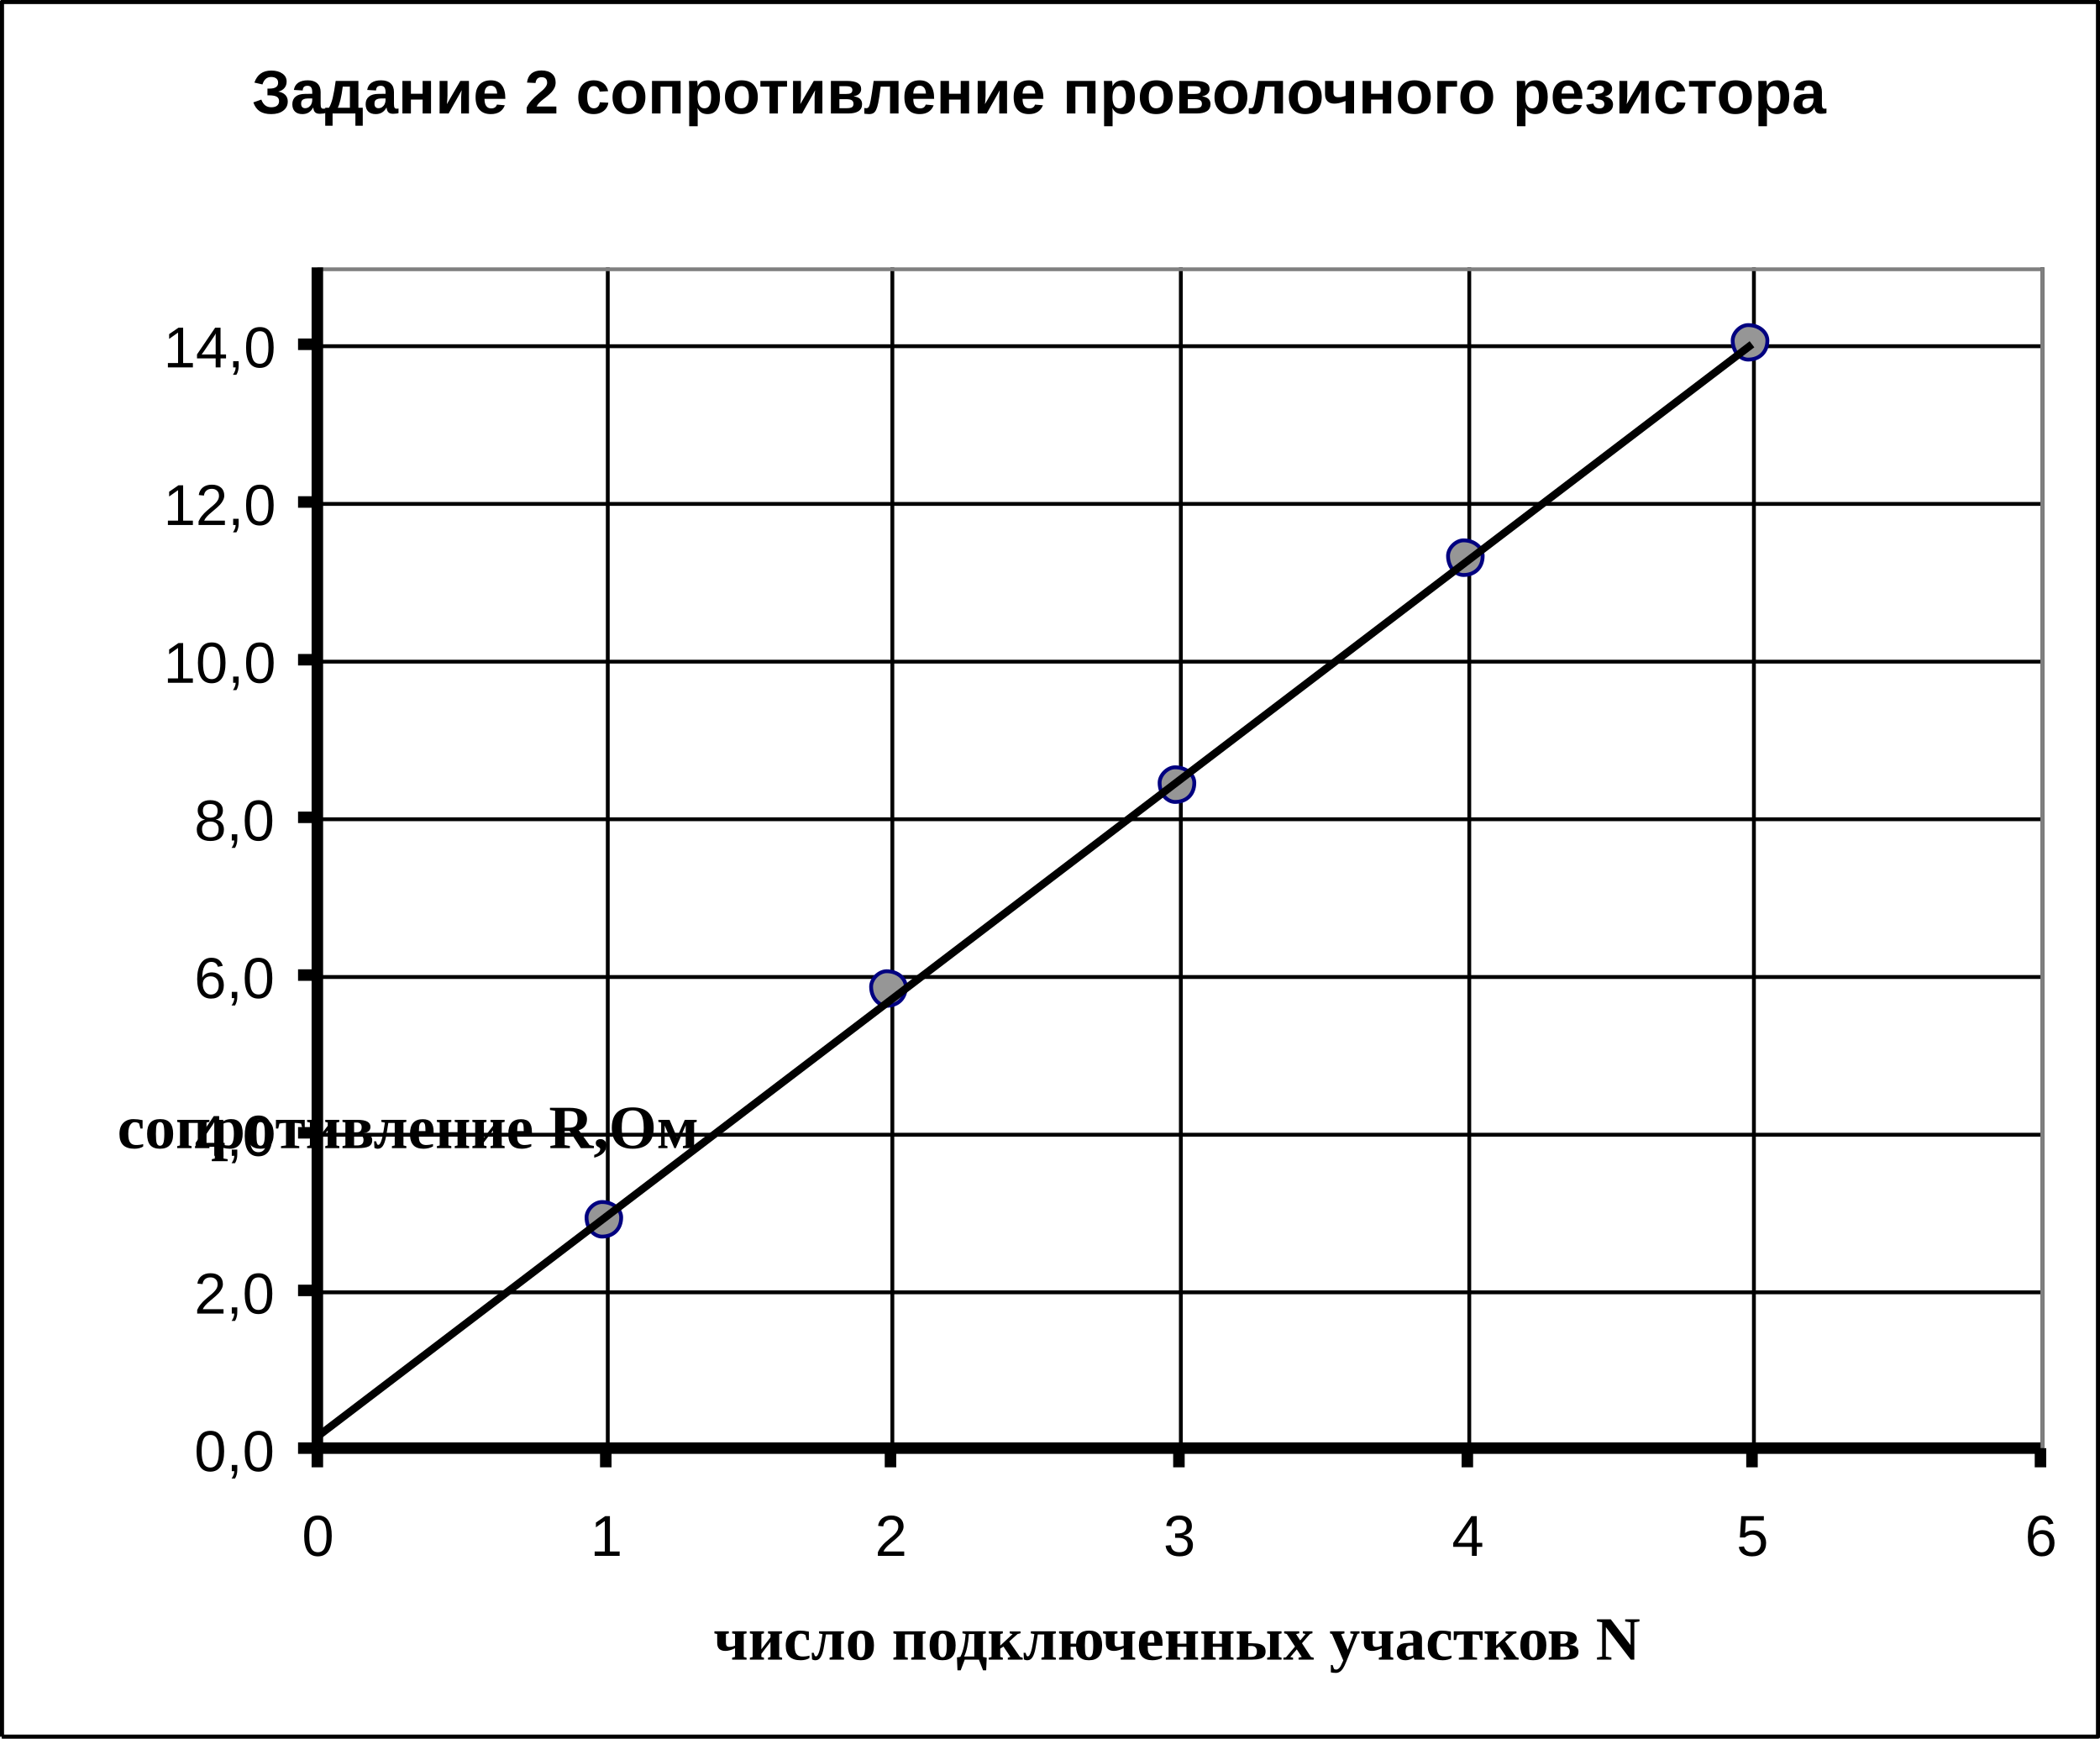
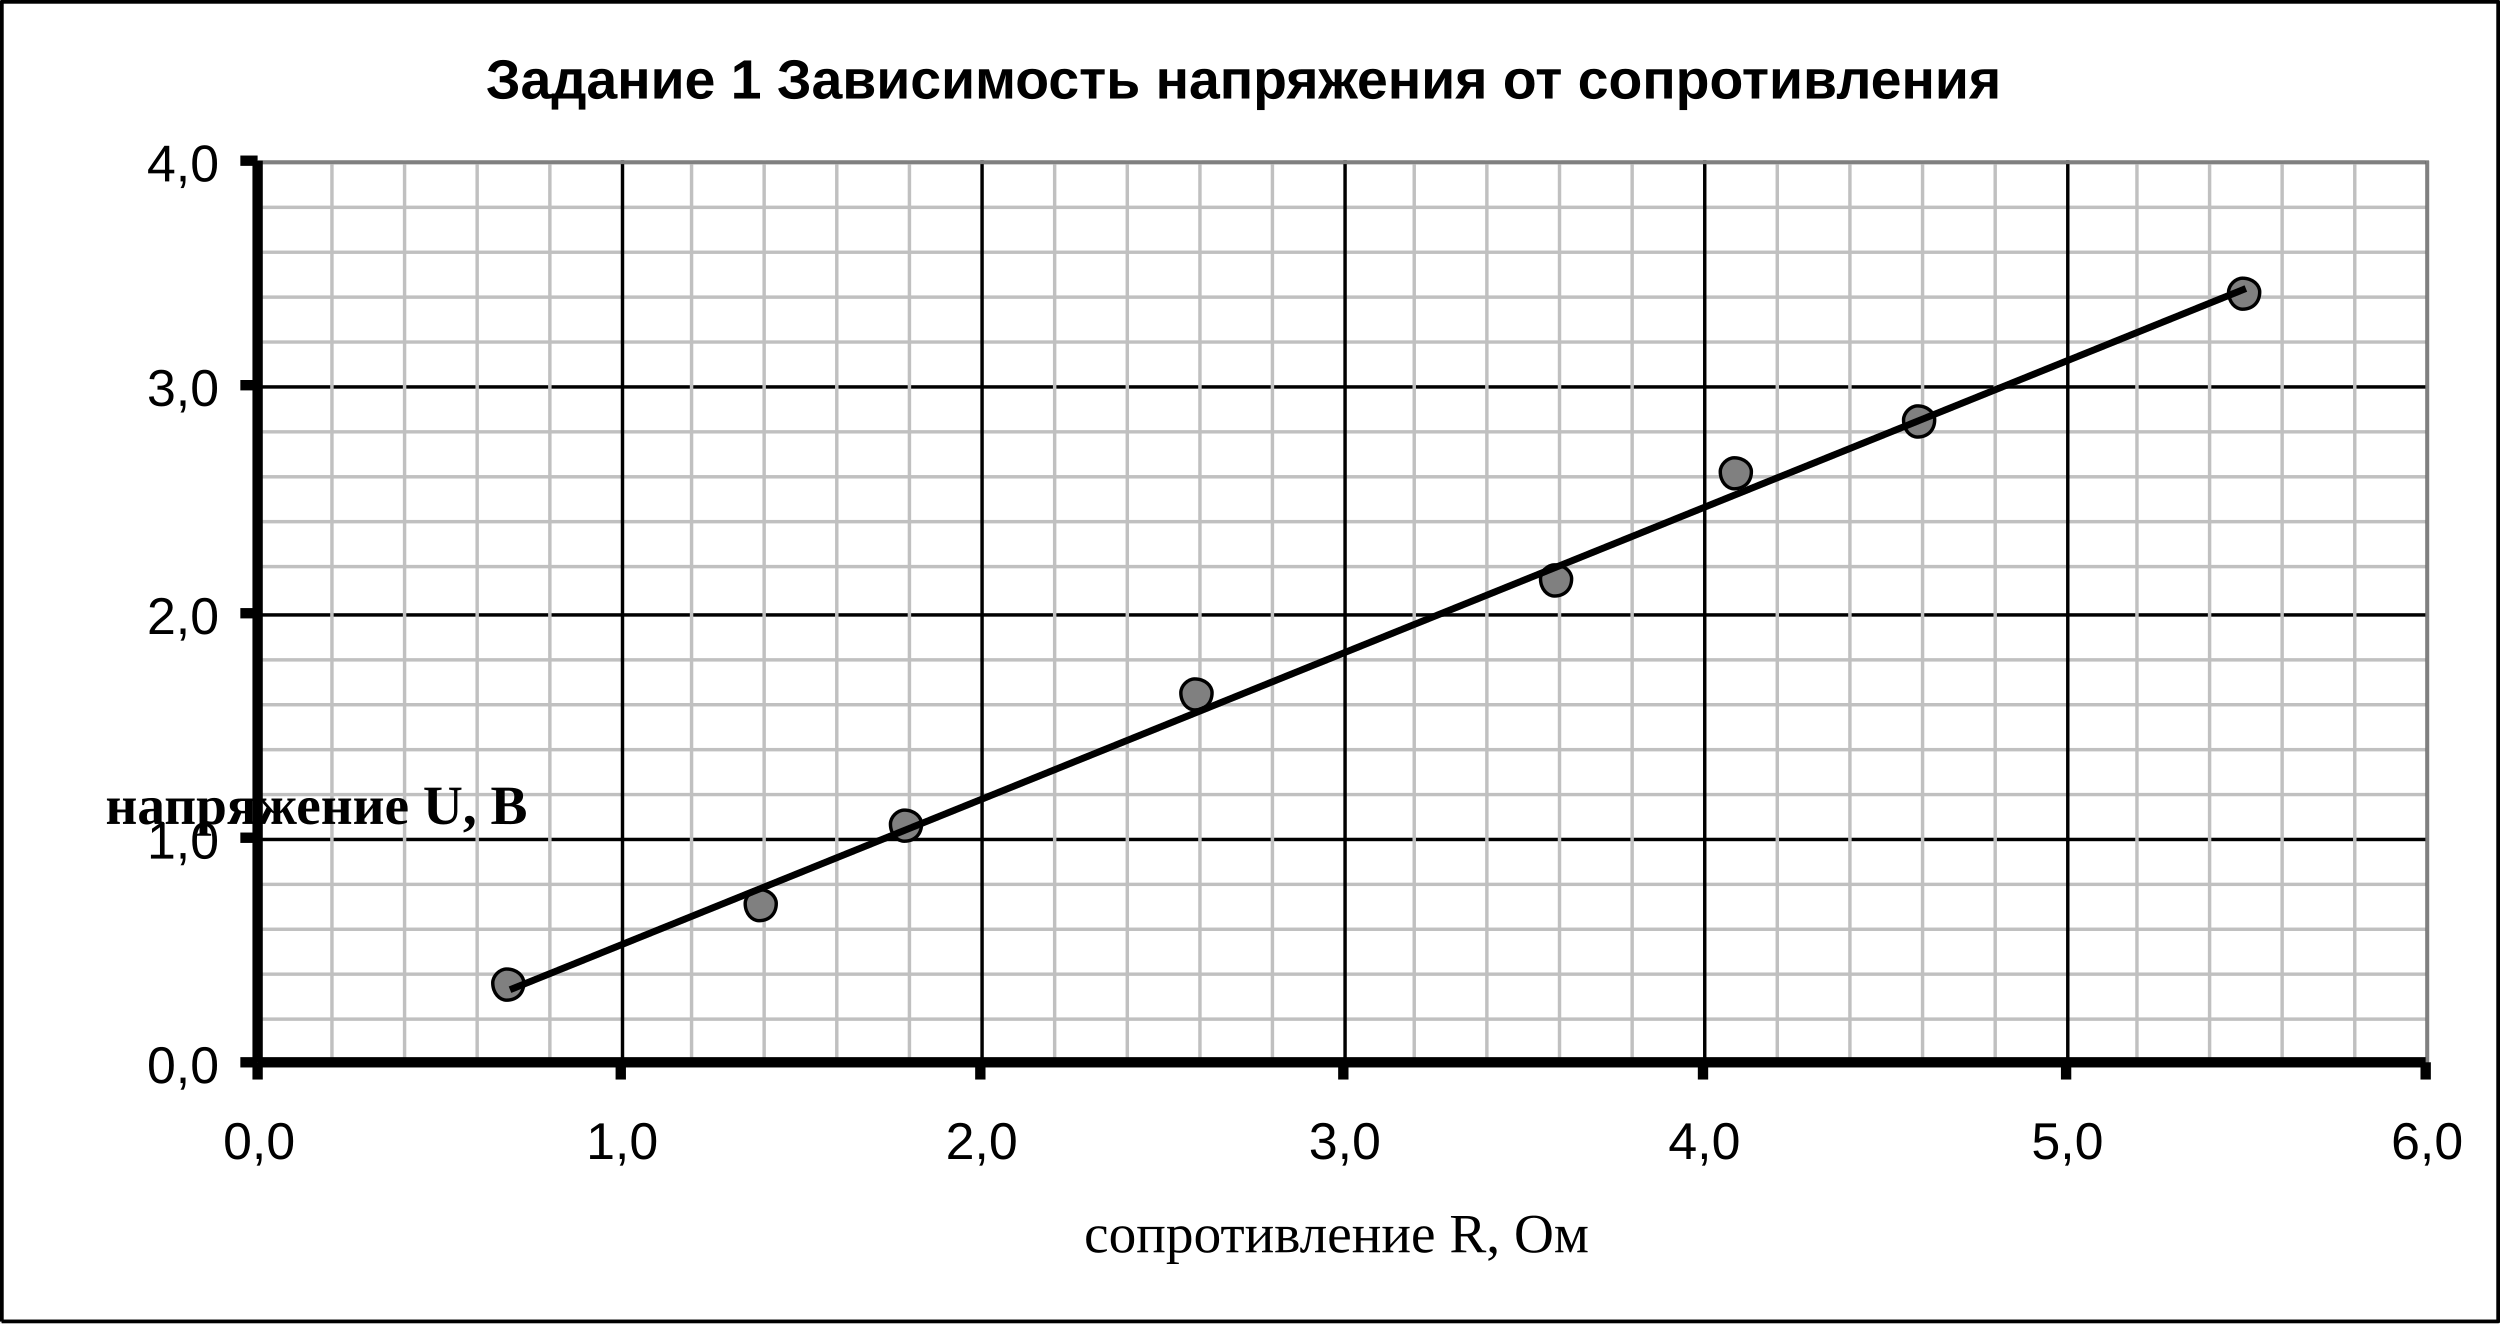
- <svg xmlns="http://www.w3.org/2000/svg" width="316.50pt" height="261.99pt" viewBox="0 0 316.50 261.99">
+ <svg xmlns="http://www.w3.org/2000/svg" width="474.94pt" height="251.36pt" viewBox="0 0 474.94 251.36">
  <defs>
    <clipPath id="figbox">
-       <rect x="0" y="0" width="316.50" height="261.99" />
+       <rect x="0" y="0" width="474.94" height="251.36" />
    </clipPath>
    <clipPath id="c0">
-       <rect x="47.83" y="37.98" width="259.69" height="182.56" />
+       <rect x="48.94" y="27.91" width="411.88" height="176.52" />
    </clipPath>
    <clipPath id="c1">
-       <rect x="47.83" y="37.98" width="259.69" height="182.56" />
+       <rect x="48.94" y="27.91" width="411.88" height="176.52" />
    </clipPath>
    <clipPath id="c2">
-       <rect x="47.83" y="37.98" width="259.69" height="182.56" />
+       <rect x="48.94" y="27.91" width="411.88" height="176.52" />
    </clipPath>
    <clipPath id="c3">
-       <rect x="47.83" y="37.98" width="259.69" height="182.56" />
+       <rect x="48.94" y="27.91" width="411.88" height="176.52" />
    </clipPath>
    <clipPath id="c4">
-       <rect x="47.83" y="37.98" width="259.69" height="182.56" />
+       <rect x="48.94" y="27.91" width="411.88" height="176.52" />
    </clipPath>
    <clipPath id="c5">
-       <rect x="47.83" y="37.98" width="259.69" height="182.56" />
+       <rect x="48.94" y="27.91" width="411.88" height="176.52" />
    </clipPath>
    <clipPath id="c6">
-       <rect x="47.83" y="37.98" width="259.69" height="182.56" />
+       <rect x="48.94" y="27.91" width="411.88" height="176.52" />
    </clipPath>
    <clipPath id="c7">
-       <rect x="45.50" y="40.29" width="264.34" height="177.94" />
+       <rect x="48.94" y="27.91" width="411.88" height="176.52" />
    </clipPath>
    <clipPath id="c8">
-       <rect x="45.50" y="40.29" width="264.34" height="177.94" />
+       <rect x="48.94" y="27.91" width="411.88" height="176.52" />
    </clipPath>
    <clipPath id="c9">
-       <rect x="45.50" y="40.29" width="264.34" height="177.94" />
+       <rect x="48.94" y="27.91" width="411.88" height="176.52" />
    </clipPath>
    <clipPath id="c10">
-       <rect x="45.50" y="40.29" width="264.34" height="177.94" />
+       <rect x="48.94" y="27.91" width="411.88" height="176.52" />
    </clipPath>
    <clipPath id="c11">
-       <rect x="45.50" y="40.29" width="264.34" height="177.94" />
+       <rect x="48.94" y="27.91" width="411.88" height="176.52" />
    </clipPath>
    <clipPath id="c12">
-       <rect x="45.50" y="40.29" width="264.34" height="177.94" />
+       <rect x="48.94" y="27.91" width="411.88" height="176.52" />
    </clipPath>
    <clipPath id="c13">
-       <rect x="44.92" y="37.40" width="266.08" height="183.72" />
+       <rect x="48.94" y="27.91" width="411.88" height="176.52" />
    </clipPath>
    <clipPath id="c14">
-       <rect x="44.92" y="37.40" width="266.08" height="183.72" />
+       <rect x="48.94" y="27.91" width="411.88" height="176.52" />
    </clipPath>
    <clipPath id="c15">
-       <rect x="44.92" y="37.40" width="266.08" height="183.72" />
+       <rect x="48.94" y="27.91" width="411.88" height="176.52" />
    </clipPath>
    <clipPath id="c16">
-       <rect x="44.92" y="37.40" width="266.08" height="183.72" />
+       <rect x="48.94" y="27.91" width="411.88" height="176.52" />
    </clipPath>
    <clipPath id="c17">
-       <rect x="44.92" y="37.40" width="266.08" height="183.72" />
+       <rect x="48.94" y="27.91" width="411.88" height="176.52" />
    </clipPath>
    <clipPath id="c18">
-       <rect x="47.83" y="40.29" width="260.27" height="177.94" />
+       <rect x="48.94" y="27.91" width="411.88" height="176.52" />
+     </clipPath>
+     <clipPath id="c19">
+       <rect x="48.94" y="27.91" width="411.88" height="176.52" />
+     </clipPath>
+     <clipPath id="c20">
+       <rect x="46.31" y="30.53" width="417.12" height="171.28" />
+     </clipPath>
+     <clipPath id="c21">
+       <rect x="46.31" y="30.53" width="417.12" height="171.28" />
+     </clipPath>
+     <clipPath id="c22">
+       <rect x="46.31" y="30.53" width="417.12" height="171.28" />
+     </clipPath>
+     <clipPath id="c23">
+       <rect x="46.31" y="30.53" width="417.12" height="171.28" />
+     </clipPath>
+     <clipPath id="c24">
+       <rect x="46.31" y="30.53" width="417.12" height="171.28" />
+     </clipPath>
+     <clipPath id="c25">
+       <rect x="46.31" y="30.53" width="417.12" height="171.28" />
+     </clipPath>
+     <clipPath id="c26">
+       <rect x="46.31" y="30.53" width="417.12" height="171.28" />
+     </clipPath>
+     <clipPath id="c27">
+       <rect x="46.31" y="30.53" width="417.12" height="171.28" />
+     </clipPath>
+     <clipPath id="c28">
+       <rect x="46.31" y="30.53" width="417.12" height="171.28" />
+     </clipPath>
+     <clipPath id="c29">
+       <rect x="46.31" y="30.53" width="417.12" height="171.28" />
+     </clipPath>
+     <clipPath id="c30">
+       <rect x="46.31" y="30.53" width="417.12" height="171.28" />
+     </clipPath>
+     <clipPath id="c31">
+       <rect x="46.31" y="30.53" width="417.12" height="171.28" />
+     </clipPath>
+     <clipPath id="c32">
+       <rect x="46.31" y="30.53" width="417.12" height="171.28" />
+     </clipPath>
+     <clipPath id="c33">
+       <rect x="46.31" y="30.53" width="417.12" height="171.28" />
+     </clipPath>
+     <clipPath id="c34">
+       <rect x="46.31" y="30.53" width="417.12" height="171.28" />
+     </clipPath>
+     <clipPath id="c35">
+       <rect x="46.31" y="30.53" width="417.12" height="171.28" />
+     </clipPath>
+     <clipPath id="c36">
+       <rect x="46.31" y="30.53" width="417.12" height="171.28" />
+     </clipPath>
+     <clipPath id="c37">
+       <rect x="46.31" y="30.53" width="417.12" height="171.28" />
+     </clipPath>
+     <clipPath id="c38">
+       <rect x="46.31" y="30.53" width="417.12" height="171.28" />
+     </clipPath>
+     <clipPath id="c39">
+       <rect x="46.31" y="30.53" width="417.12" height="171.28" />
+     </clipPath>
+     <clipPath id="c40">
+       <rect x="46.31" y="30.53" width="417.12" height="171.28" />
+     </clipPath>
+     <clipPath id="c41">
+       <rect x="46.31" y="30.53" width="417.12" height="171.28" />
+     </clipPath>
+     <clipPath id="c42">
+       <rect x="46.31" y="30.53" width="417.12" height="171.28" />
+     </clipPath>
+     <clipPath id="c43">
+       <rect x="46.31" y="30.53" width="417.12" height="171.28" />
+     </clipPath>
+     <clipPath id="c44">
+       <rect x="46.31" y="30.53" width="417.12" height="171.28" />
+     </clipPath>
+     <clipPath id="c45">
+       <rect x="46.31" y="30.53" width="417.12" height="171.28" />
+     </clipPath>
+     <clipPath id="c46">
+       <rect x="46.31" y="30.53" width="417.12" height="171.28" />
+     </clipPath>
+     <clipPath id="c47">
+       <rect x="46.31" y="30.53" width="417.12" height="171.28" />
+     </clipPath>
+     <clipPath id="c48">
+       <rect x="46.31" y="30.53" width="417.12" height="171.28" />
+     </clipPath>
+     <clipPath id="c49">
+       <rect x="46.31" y="30.53" width="417.12" height="171.28" />
+     </clipPath>
+     <clipPath id="c50">
+       <rect x="45.66" y="27.25" width="419.09" height="177.83" />
+     </clipPath>
+     <clipPath id="c51">
+       <rect x="45.66" y="27.25" width="419.09" height="177.83" />
+     </clipPath>
+     <clipPath id="c52">
+       <rect x="45.66" y="27.25" width="419.09" height="177.83" />
+     </clipPath>
+     <clipPath id="c53">
+       <rect x="45.66" y="27.25" width="419.09" height="177.83" />
+     </clipPath>
+     <clipPath id="c54">
+       <rect x="45.66" y="27.25" width="419.09" height="177.83" />
+     </clipPath>
+     <clipPath id="c55">
+       <rect x="45.66" y="27.25" width="419.09" height="177.83" />
+     </clipPath>
+     <clipPath id="c56">
+       <rect x="45.66" y="27.25" width="419.09" height="177.83" />
+     </clipPath>
+     <clipPath id="c57">
+       <rect x="45.66" y="27.25" width="419.09" height="177.83" />
+     </clipPath>
+     <clipPath id="c58">
+       <rect x="48.94" y="30.53" width="412.53" height="171.28" />
    </clipPath>
  </defs>
  <g clip-path="url(#figbox)">
-     <path d="M0.29,261.70 L316.21,261.70 L316.21,0.29 L0.29,0.29 L0.29,261.70" fill="#ffffff" stroke="#000000" fill-rule="evenodd" stroke-width="0.578" stroke-linecap="butt" stroke-linejoin="round" />
-     <path d="M48.12,194.75 L307.23,194.75" fill="none" stroke="#000000" stroke-width="0.578" stroke-linecap="square" stroke-linejoin="round" clip-path="url(#c0)" />
-     <path d="M48.12,171.00 L307.23,171.00" fill="none" stroke="#000000" stroke-width="0.578" stroke-linecap="square" stroke-linejoin="round" clip-path="url(#c1)" />
-     <path d="M48.12,147.23 L307.23,147.23" fill="none" stroke="#000000" stroke-width="0.578" stroke-linecap="square" stroke-linejoin="round" clip-path="url(#c2)" />
-     <path d="M48.12,123.46 L307.23,123.46" fill="none" stroke="#000000" stroke-width="0.578" stroke-linecap="square" stroke-linejoin="round" clip-path="url(#c3)" />
-     <path d="M48.12,99.71 L307.23,99.71" fill="none" stroke="#000000" stroke-width="0.578" stroke-linecap="square" stroke-linejoin="round" clip-path="url(#c4)" />
-     <path d="M48.12,75.94 L307.23,75.94" fill="none" stroke="#000000" stroke-width="0.578" stroke-linecap="square" stroke-linejoin="round" clip-path="url(#c5)" />
-     <path d="M48.12,52.17 L307.23,52.17" fill="none" stroke="#000000" stroke-width="0.578" stroke-linecap="square" stroke-linejoin="round" clip-path="url(#c6)" />
-     <path d="M91.60,40.58 L91.60,217.94" fill="none" stroke="#000000" stroke-width="0.578" stroke-linecap="square" stroke-linejoin="round" clip-path="url(#c7)" />
-     <path d="M134.49,40.58 L134.49,217.94" fill="none" stroke="#000000" stroke-width="0.578" stroke-linecap="square" stroke-linejoin="round" clip-path="url(#c8)" />
-     <path d="M177.97,40.58 L177.97,217.94" fill="none" stroke="#000000" stroke-width="0.578" stroke-linecap="square" stroke-linejoin="round" clip-path="url(#c9)" />
-     <path d="M221.44,40.58 L221.44,217.94" fill="none" stroke="#000000" stroke-width="0.578" stroke-linecap="square" stroke-linejoin="round" clip-path="url(#c10)" />
-     <path d="M264.34,40.58 L264.34,217.94" fill="none" stroke="#000000" stroke-width="0.578" stroke-linecap="square" stroke-linejoin="round" clip-path="url(#c11)" />
-     <path d="M307.81,40.58 L307.81,217.94" fill="none" stroke="#000000" stroke-width="0.578" stroke-linecap="square" stroke-linejoin="round" clip-path="url(#c12)" />
-     <path d="M48.12,40.58 L307.23,40.58" fill="none" stroke="#808080" stroke-width="0.578" stroke-linecap="square" stroke-linejoin="round" />
-     <path d="M307.81,40.58 L307.81,217.94" fill="none" stroke="#808080" stroke-width="0.578" stroke-linecap="square" stroke-linejoin="round" />
-     <path d="M307.81,218.52 L48.70,218.52" fill="none" stroke="#808080" stroke-width="0.578" stroke-linecap="square" stroke-linejoin="round" />
-     <path d="M48.12,218.52 L48.12,41.16" fill="none" stroke="#808080" stroke-width="0.578" stroke-linecap="square" stroke-linejoin="round" />
-     <path d="M47.83,40.29 L47.83,218.23" fill="none" stroke="#000000" stroke-width="1.735" stroke-linecap="butt" stroke-linejoin="round" />
-     <path d="M44.92,218.23 L47.83,218.23" fill="none" stroke="#000000" stroke-width="1.735" stroke-linecap="butt" stroke-linejoin="round" />
-     <path d="M44.92,194.46 L47.83,194.46" fill="none" stroke="#000000" stroke-width="1.735" stroke-linecap="butt" stroke-linejoin="round" />
-     <path d="M44.92,170.71 L47.83,170.71" fill="none" stroke="#000000" stroke-width="1.735" stroke-linecap="butt" stroke-linejoin="round" />
-     <path d="M44.92,146.94 L47.83,146.94" fill="none" stroke="#000000" stroke-width="1.735" stroke-linecap="butt" stroke-linejoin="round" />
-     <path d="M44.92,123.17 L47.83,123.17" fill="none" stroke="#000000" stroke-width="1.735" stroke-linecap="butt" stroke-linejoin="round" />
-     <path d="M44.92,99.42 L47.83,99.42" fill="none" stroke="#000000" stroke-width="1.735" stroke-linecap="butt" stroke-linejoin="round" />
-     <path d="M44.92,75.65 L47.83,75.65" fill="none" stroke="#000000" stroke-width="1.735" stroke-linecap="butt" stroke-linejoin="round" />
-     <path d="M44.92,51.88 L47.83,51.88" fill="none" stroke="#000000" stroke-width="1.735" stroke-linecap="butt" stroke-linejoin="round" />
-     <path d="M47.83,218.23 L307.53,218.23" fill="none" stroke="#000000" stroke-width="1.735" stroke-linecap="butt" stroke-linejoin="round" />
-     <path d="M47.83,221.12 L47.83,218.23" fill="none" stroke="#000000" stroke-width="1.735" stroke-linecap="butt" stroke-linejoin="round" />
-     <path d="M91.30,221.12 L91.30,218.23" fill="none" stroke="#000000" stroke-width="1.735" stroke-linecap="butt" stroke-linejoin="round" />
-     <path d="M134.21,221.12 L134.21,218.23" fill="none" stroke="#000000" stroke-width="1.735" stroke-linecap="butt" stroke-linejoin="round" />
-     <path d="M177.68,221.12 L177.68,218.23" fill="none" stroke="#000000" stroke-width="1.735" stroke-linecap="butt" stroke-linejoin="round" />
-     <path d="M221.15,221.12 L221.15,218.23" fill="none" stroke="#000000" stroke-width="1.735" stroke-linecap="butt" stroke-linejoin="round" />
-     <path d="M264.05,221.12 L264.05,218.23" fill="none" stroke="#000000" stroke-width="1.735" stroke-linecap="butt" stroke-linejoin="round" />
-     <path d="M307.53,221.12 L307.53,218.23" fill="none" stroke="#000000" stroke-width="1.735" stroke-linecap="butt" stroke-linejoin="round" />
-     <path d="M88.40,183.45 C88.40,185.19 89.57,186.35 90.73,186.35 C92.46,186.35 93.62,185.19 93.62,183.45 C93.62,182.30 92.46,181.14 90.73,181.14 C89.57,181.14 88.40,182.30 88.40,183.45" fill="#969696" stroke="#000080" fill-rule="evenodd" stroke-width="0.578" stroke-linecap="butt" stroke-linejoin="round" clip-path="url(#c13)" />
-     <path d="M131.29,148.68 C131.29,150.41 132.47,151.57 133.63,151.57 C135.36,151.57 136.52,150.41 136.52,148.68 C136.52,147.52 135.36,146.36 133.63,146.36 C132.47,146.36 131.29,147.52 131.29,148.68" fill="#969696" stroke="#000080" fill-rule="evenodd" stroke-width="0.578" stroke-linecap="butt" stroke-linejoin="round" clip-path="url(#c14)" />
-     <path d="M174.77,117.96 C174.77,119.70 175.95,120.85 177.10,120.85 C178.84,120.85 180.00,119.70 180.00,117.96 C180.00,116.79 178.84,115.63 177.10,115.63 C175.95,115.63 174.77,116.79 174.77,117.96" fill="#969696" stroke="#000080" fill-rule="evenodd" stroke-width="0.578" stroke-linecap="butt" stroke-linejoin="round" clip-path="url(#c15)" />
-     <path d="M218.24,83.76 C218.24,85.50 219.41,86.65 220.57,86.65 C222.31,86.65 223.46,85.50 223.46,83.76 C223.46,82.61 222.31,81.43 220.57,81.43 C219.41,81.43 218.24,82.61 218.24,83.76" fill="#969696" stroke="#000080" fill-rule="evenodd" stroke-width="0.578" stroke-linecap="butt" stroke-linejoin="round" clip-path="url(#c16)" />
-     <path d="M261.14,51.30 C261.14,53.03 262.32,54.19 263.47,54.19 C265.21,54.19 266.37,53.03 266.37,51.30 C266.37,50.14 265.21,48.99 263.47,48.99 C262.32,48.99 261.14,50.14 261.14,51.30" fill="#969696" stroke="#000080" fill-rule="evenodd" stroke-width="0.578" stroke-linecap="butt" stroke-linejoin="round" clip-path="url(#c17)" />
-     <path d="M47.83,216.49 L264.05,51.88" fill="none" stroke="#000000" stroke-width="1.157" stroke-linecap="butt" stroke-linejoin="round" clip-path="url(#c18)" />
-     <path d="M0.29,261.70 L316.21,261.70 L316.21,0.29 L0.29,0.29 L0.29,261.70" fill="none" stroke="#000000" stroke-width="0.578" stroke-linecap="butt" stroke-linejoin="round" />
-     <text x="37.98" y="17.10" font-family="Arial, Helvetica, sans-serif" font-size="9.28" font-weight="bold" fill="#000000">Задание 2 сопротивление проволочного резистора</text>
-     <text x="29.28" y="221.70" font-family="Arial, Helvetica, sans-serif" font-size="8.70" fill="#000000">0,0</text>
-     <text x="29.28" y="197.95" font-family="Arial, Helvetica, sans-serif" font-size="8.70" fill="#000000">2,0</text>
-     <text x="29.28" y="174.18" font-family="Arial, Helvetica, sans-serif" font-size="8.70" fill="#000000">4,0</text>
-     <text x="29.28" y="150.41" font-family="Arial, Helvetica, sans-serif" font-size="8.70" fill="#000000">6,0</text>
-     <text x="29.28" y="126.66" font-family="Arial, Helvetica, sans-serif" font-size="8.70" fill="#000000">8,0</text>
-     <text x="24.65" y="102.89" font-family="Arial, Helvetica, sans-serif" font-size="8.70" fill="#000000">10,0</text>
-     <text x="24.65" y="79.12" font-family="Arial, Helvetica, sans-serif" font-size="8.70" fill="#000000">12,0</text>
-     <text x="24.65" y="55.37" font-family="Arial, Helvetica, sans-serif" font-size="8.70" fill="#000000">14,0</text>
-     <text x="45.50" y="234.46" font-family="Arial, Helvetica, sans-serif" font-size="8.70" fill="#000000">0</text>
-     <text x="88.97" y="234.46" font-family="Arial, Helvetica, sans-serif" font-size="8.70" fill="#000000">1</text>
-     <text x="131.87" y="234.46" font-family="Arial, Helvetica, sans-serif" font-size="8.70" fill="#000000">2</text>
-     <text x="175.34" y="234.46" font-family="Arial, Helvetica, sans-serif" font-size="8.70" fill="#000000">3</text>
-     <text x="218.82" y="234.46" font-family="Arial, Helvetica, sans-serif" font-size="8.70" fill="#000000">4</text>
-     <text x="261.71" y="234.46" font-family="Arial, Helvetica, sans-serif" font-size="8.70" fill="#000000">5</text>
-     <text x="305.19" y="234.46" font-family="Arial, Helvetica, sans-serif" font-size="8.70" fill="#000000">6</text>
-     <text x="107.53" y="250.10" font-family="'Times New Roman', Georgia, serif" font-size="9.28" font-weight="bold" fill="#000000">число подключенных участков N</text>
-     <text x="17.69" y="173.02" font-family="'Times New Roman', Georgia, serif" font-size="9.28" font-weight="bold" fill="#000000">сопротивление R,Ом</text>
+     <path d="M0.33,251.04 L474.61,251.04 L474.61,0.33 L0.33,0.33 L0.33,251.04" fill="#ffffff" stroke="#000000" fill-rule="evenodd" stroke-width="0.655" stroke-linecap="butt" stroke-linejoin="round" />
+     <path d="M49.26,193.61 L460.49,193.61" fill="none" stroke="#c0c0c0" stroke-width="0.655" stroke-linecap="square" stroke-linejoin="round" clip-path="url(#c0)" />
+     <path d="M49.26,185.07 L460.49,185.07" fill="none" stroke="#c0c0c0" stroke-width="0.655" stroke-linecap="square" stroke-linejoin="round" clip-path="url(#c1)" />
+     <path d="M49.26,176.54 L460.49,176.54" fill="none" stroke="#c0c0c0" stroke-width="0.655" stroke-linecap="square" stroke-linejoin="round" clip-path="url(#c2)" />
+     <path d="M49.26,168.01 L460.49,168.01" fill="none" stroke="#c0c0c0" stroke-width="0.655" stroke-linecap="square" stroke-linejoin="round" clip-path="url(#c3)" />
+     <path d="M49.26,150.95 L460.49,150.95" fill="none" stroke="#c0c0c0" stroke-width="0.655" stroke-linecap="square" stroke-linejoin="round" clip-path="url(#c4)" />
+     <path d="M49.26,142.42 L460.49,142.42" fill="none" stroke="#c0c0c0" stroke-width="0.655" stroke-linecap="square" stroke-linejoin="round" clip-path="url(#c5)" />
+     <path d="M49.26,133.88 L460.49,133.88" fill="none" stroke="#c0c0c0" stroke-width="0.655" stroke-linecap="square" stroke-linejoin="round" clip-path="url(#c6)" />
+     <path d="M49.26,125.36 L460.49,125.36" fill="none" stroke="#c0c0c0" stroke-width="0.655" stroke-linecap="square" stroke-linejoin="round" clip-path="url(#c7)" />
+     <path d="M49.26,107.64 L460.49,107.64" fill="none" stroke="#c0c0c0" stroke-width="0.655" stroke-linecap="square" stroke-linejoin="round" clip-path="url(#c8)" />
+     <path d="M49.26,99.10 L460.49,99.10" fill="none" stroke="#c0c0c0" stroke-width="0.655" stroke-linecap="square" stroke-linejoin="round" clip-path="url(#c9)" />
+     <path d="M49.26,90.58 L460.49,90.58" fill="none" stroke="#c0c0c0" stroke-width="0.655" stroke-linecap="square" stroke-linejoin="round" clip-path="url(#c10)" />
+     <path d="M49.26,82.04 L460.49,82.04" fill="none" stroke="#c0c0c0" stroke-width="0.655" stroke-linecap="square" stroke-linejoin="round" clip-path="url(#c11)" />
+     <path d="M49.26,64.98 L460.49,64.98" fill="none" stroke="#c0c0c0" stroke-width="0.655" stroke-linecap="square" stroke-linejoin="round" clip-path="url(#c12)" />
+     <path d="M49.26,56.45 L460.49,56.45" fill="none" stroke="#c0c0c0" stroke-width="0.655" stroke-linecap="square" stroke-linejoin="round" clip-path="url(#c13)" />
+     <path d="M49.26,47.92 L460.49,47.92" fill="none" stroke="#c0c0c0" stroke-width="0.655" stroke-linecap="square" stroke-linejoin="round" clip-path="url(#c14)" />
+     <path d="M49.26,39.39 L460.49,39.39" fill="none" stroke="#c0c0c0" stroke-width="0.655" stroke-linecap="square" stroke-linejoin="round" clip-path="url(#c15)" />
+     <path d="M49.26,159.48 L460.49,159.48" fill="none" stroke="#000000" stroke-width="0.655" stroke-linecap="square" stroke-linejoin="round" clip-path="url(#c16)" />
+     <path d="M49.26,116.82 L460.49,116.82" fill="none" stroke="#000000" stroke-width="0.655" stroke-linecap="square" stroke-linejoin="round" clip-path="url(#c17)" />
+     <path d="M49.26,73.51 L460.49,73.51" fill="none" stroke="#000000" stroke-width="0.655" stroke-linecap="square" stroke-linejoin="round" clip-path="url(#c18)" />
+     <path d="M49.26,30.85 L460.49,30.85" fill="none" stroke="#000000" stroke-width="0.655" stroke-linecap="square" stroke-linejoin="round" clip-path="url(#c19)" />
+     <path d="M63.06,30.85 L63.06,201.48" fill="none" stroke="#c0c0c0" stroke-width="0.655" stroke-linecap="square" stroke-linejoin="round" clip-path="url(#c20)" />
+     <path d="M76.86,30.85 L76.86,201.48" fill="none" stroke="#c0c0c0" stroke-width="0.655" stroke-linecap="square" stroke-linejoin="round" clip-path="url(#c21)" />
+     <path d="M90.65,30.85 L90.65,201.48" fill="none" stroke="#c0c0c0" stroke-width="0.655" stroke-linecap="square" stroke-linejoin="round" clip-path="url(#c22)" />
+     <path d="M104.46,30.85 L104.46,201.48" fill="none" stroke="#c0c0c0" stroke-width="0.655" stroke-linecap="square" stroke-linejoin="round" clip-path="url(#c23)" />
+     <path d="M131.38,30.85 L131.38,201.48" fill="none" stroke="#c0c0c0" stroke-width="0.655" stroke-linecap="square" stroke-linejoin="round" clip-path="url(#c24)" />
+     <path d="M145.17,30.85 L145.17,201.48" fill="none" stroke="#c0c0c0" stroke-width="0.655" stroke-linecap="square" stroke-linejoin="round" clip-path="url(#c25)" />
+     <path d="M158.97,30.85 L158.97,201.48" fill="none" stroke="#c0c0c0" stroke-width="0.655" stroke-linecap="square" stroke-linejoin="round" clip-path="url(#c26)" />
+     <path d="M172.77,30.85 L172.77,201.48" fill="none" stroke="#c0c0c0" stroke-width="0.655" stroke-linecap="square" stroke-linejoin="round" clip-path="url(#c27)" />
+     <path d="M200.36,30.85 L200.36,201.48" fill="none" stroke="#c0c0c0" stroke-width="0.655" stroke-linecap="square" stroke-linejoin="round" clip-path="url(#c28)" />
+     <path d="M214.16,30.85 L214.16,201.48" fill="none" stroke="#c0c0c0" stroke-width="0.655" stroke-linecap="square" stroke-linejoin="round" clip-path="url(#c29)" />
+     <path d="M227.96,30.85 L227.96,201.48" fill="none" stroke="#c0c0c0" stroke-width="0.655" stroke-linecap="square" stroke-linejoin="round" clip-path="url(#c30)" />
+     <path d="M241.73,30.85 L241.73,201.48" fill="none" stroke="#c0c0c0" stroke-width="0.655" stroke-linecap="square" stroke-linejoin="round" clip-path="url(#c31)" />
+     <path d="M268.67,30.85 L268.67,201.48" fill="none" stroke="#c0c0c0" stroke-width="0.655" stroke-linecap="square" stroke-linejoin="round" clip-path="url(#c32)" />
+     <path d="M282.47,30.85 L282.47,201.48" fill="none" stroke="#c0c0c0" stroke-width="0.655" stroke-linecap="square" stroke-linejoin="round" clip-path="url(#c33)" />
+     <path d="M296.27,30.85 L296.27,201.48" fill="none" stroke="#c0c0c0" stroke-width="0.655" stroke-linecap="square" stroke-linejoin="round" clip-path="url(#c34)" />
+     <path d="M310.07,30.85 L310.07,201.48" fill="none" stroke="#c0c0c0" stroke-width="0.655" stroke-linecap="square" stroke-linejoin="round" clip-path="url(#c35)" />
+     <path d="M337.64,30.85 L337.64,201.48" fill="none" stroke="#c0c0c0" stroke-width="0.655" stroke-linecap="square" stroke-linejoin="round" clip-path="url(#c36)" />
+     <path d="M351.44,30.85 L351.44,201.48" fill="none" stroke="#c0c0c0" stroke-width="0.655" stroke-linecap="square" stroke-linejoin="round" clip-path="url(#c37)" />
+     <path d="M365.24,30.85 L365.24,201.48" fill="none" stroke="#c0c0c0" stroke-width="0.655" stroke-linecap="square" stroke-linejoin="round" clip-path="url(#c38)" />
+     <path d="M379.04,30.85 L379.04,201.48" fill="none" stroke="#c0c0c0" stroke-width="0.655" stroke-linecap="square" stroke-linejoin="round" clip-path="url(#c39)" />
+     <path d="M405.97,30.85 L405.97,201.48" fill="none" stroke="#c0c0c0" stroke-width="0.655" stroke-linecap="square" stroke-linejoin="round" clip-path="url(#c40)" />
+     <path d="M419.77,30.85 L419.77,201.48" fill="none" stroke="#c0c0c0" stroke-width="0.655" stroke-linecap="square" stroke-linejoin="round" clip-path="url(#c41)" />
+     <path d="M433.55,30.85 L433.55,201.48" fill="none" stroke="#c0c0c0" stroke-width="0.655" stroke-linecap="square" stroke-linejoin="round" clip-path="url(#c42)" />
+     <path d="M447.35,30.85 L447.35,201.48" fill="none" stroke="#c0c0c0" stroke-width="0.655" stroke-linecap="square" stroke-linejoin="round" clip-path="url(#c43)" />
+     <path d="M118.26,30.85 L118.26,201.48" fill="none" stroke="#000000" stroke-width="0.655" stroke-linecap="square" stroke-linejoin="round" clip-path="url(#c44)" />
+     <path d="M186.57,30.85 L186.57,201.48" fill="none" stroke="#000000" stroke-width="0.655" stroke-linecap="square" stroke-linejoin="round" clip-path="url(#c45)" />
+     <path d="M255.53,30.85 L255.53,201.48" fill="none" stroke="#000000" stroke-width="0.655" stroke-linecap="square" stroke-linejoin="round" clip-path="url(#c46)" />
+     <path d="M323.86,30.85 L323.86,201.48" fill="none" stroke="#000000" stroke-width="0.655" stroke-linecap="square" stroke-linejoin="round" clip-path="url(#c47)" />
+     <path d="M392.83,30.85 L392.83,201.48" fill="none" stroke="#000000" stroke-width="0.655" stroke-linecap="square" stroke-linejoin="round" clip-path="url(#c48)" />
+     <path d="M461.14,30.85 L461.14,201.48" fill="none" stroke="#000000" stroke-width="0.655" stroke-linecap="square" stroke-linejoin="round" clip-path="url(#c49)" />
+     <path d="M49.26,30.85 L460.49,30.85" fill="none" stroke="#808080" stroke-width="0.655" stroke-linecap="square" stroke-linejoin="round" />
+     <path d="M461.14,30.85 L461.14,201.48" fill="none" stroke="#808080" stroke-width="0.655" stroke-linecap="square" stroke-linejoin="round" />
+     <path d="M461.14,202.14 L49.92,202.14" fill="none" stroke="#808080" stroke-width="0.655" stroke-linecap="square" stroke-linejoin="round" />
+     <path d="M49.26,202.14 L49.26,31.51" fill="none" stroke="#808080" stroke-width="0.655" stroke-linecap="square" stroke-linejoin="round" />
+     <path d="M48.94,30.53 L48.94,201.81" fill="none" stroke="#000000" stroke-width="1.966" stroke-linecap="butt" stroke-linejoin="round" />
+     <path d="M45.66,201.81 L48.94,201.81" fill="none" stroke="#000000" stroke-width="1.966" stroke-linecap="butt" stroke-linejoin="round" />
+     <path d="M45.66,159.15 L48.94,159.15" fill="none" stroke="#000000" stroke-width="1.966" stroke-linecap="butt" stroke-linejoin="round" />
+     <path d="M45.66,116.50 L48.94,116.50" fill="none" stroke="#000000" stroke-width="1.966" stroke-linecap="butt" stroke-linejoin="round" />
+     <path d="M45.66,73.18 L48.94,73.18" fill="none" stroke="#000000" stroke-width="1.966" stroke-linecap="butt" stroke-linejoin="round" />
+     <path d="M45.66,30.53 L48.94,30.53" fill="none" stroke="#000000" stroke-width="1.966" stroke-linecap="butt" stroke-linejoin="round" />
+     <path d="M48.94,201.81 L460.82,201.81" fill="none" stroke="#000000" stroke-width="1.966" stroke-linecap="butt" stroke-linejoin="round" />
+     <path d="M48.94,205.08 L48.94,201.81" fill="none" stroke="#000000" stroke-width="1.966" stroke-linecap="butt" stroke-linejoin="round" />
+     <path d="M117.93,205.08 L117.93,201.81" fill="none" stroke="#000000" stroke-width="1.966" stroke-linecap="butt" stroke-linejoin="round" />
+     <path d="M186.24,205.08 L186.24,201.81" fill="none" stroke="#000000" stroke-width="1.966" stroke-linecap="butt" stroke-linejoin="round" />
+     <path d="M255.20,205.08 L255.20,201.81" fill="none" stroke="#000000" stroke-width="1.966" stroke-linecap="butt" stroke-linejoin="round" />
+     <path d="M323.53,205.08 L323.53,201.81" fill="none" stroke="#000000" stroke-width="1.966" stroke-linecap="butt" stroke-linejoin="round" />
+     <path d="M392.51,205.08 L392.51,201.81" fill="none" stroke="#000000" stroke-width="1.966" stroke-linecap="butt" stroke-linejoin="round" />
+     <path d="M460.82,205.08 L460.82,201.81" fill="none" stroke="#000000" stroke-width="1.966" stroke-linecap="butt" stroke-linejoin="round" />
+     <path d="M423.38,55.46 C423.38,57.43 424.69,58.74 426.01,58.74 C427.97,58.74 429.29,57.43 429.29,55.46 C429.29,54.16 427.97,52.85 426.01,52.85 C424.69,52.85 423.38,54.16 423.38,55.46" fill="#808080" stroke="#000000" fill-rule="evenodd" stroke-width="0.655" stroke-linecap="butt" stroke-linejoin="round" clip-path="url(#c50)" />
+     <path d="M361.63,79.75 C361.63,81.72 362.94,83.03 364.26,83.03 C366.22,83.03 367.54,81.72 367.54,79.75 C367.54,78.45 366.22,77.11 364.26,77.11 C362.94,77.11 361.63,78.45 361.63,79.75" fill="#808080" stroke="#000000" fill-rule="evenodd" stroke-width="0.655" stroke-linecap="butt" stroke-linejoin="round" clip-path="url(#c51)" />
+     <path d="M326.81,89.59 C326.81,91.55 328.12,92.86 329.44,92.86 C331.40,92.86 332.72,91.55 332.72,89.59 C332.72,88.28 331.40,86.97 329.44,86.97 C328.12,86.97 326.81,88.28 326.81,89.59" fill="#808080" stroke="#000000" fill-rule="evenodd" stroke-width="0.655" stroke-linecap="butt" stroke-linejoin="round" clip-path="url(#c52)" />
+     <path d="M292.66,109.93 C292.66,111.92 293.98,113.23 295.29,113.23 C297.26,113.23 298.57,111.92 298.57,109.93 C298.57,108.62 297.26,107.31 295.29,107.31 C293.98,107.31 292.66,108.62 292.66,109.93" fill="#808080" stroke="#000000" fill-rule="evenodd" stroke-width="0.655" stroke-linecap="butt" stroke-linejoin="round" clip-path="url(#c53)" />
+     <path d="M224.33,131.60 C224.33,133.56 225.64,134.87 226.95,134.87 C228.95,134.87 230.26,133.56 230.26,131.60 C230.26,130.29 228.95,128.98 226.95,128.98 C225.64,128.98 224.33,130.29 224.33,131.60" fill="#808080" stroke="#000000" fill-rule="evenodd" stroke-width="0.655" stroke-linecap="butt" stroke-linejoin="round" clip-path="url(#c54)" />
+     <path d="M169.16,156.53 C169.16,158.50 170.47,159.81 171.79,159.81 C173.75,159.81 175.07,158.50 175.07,156.53 C175.07,155.22 173.75,153.90 171.79,153.90 C170.47,153.90 169.16,155.22 169.16,156.53" fill="#808080" stroke="#000000" fill-rule="evenodd" stroke-width="0.655" stroke-linecap="butt" stroke-linejoin="round" clip-path="url(#c55)" />
+     <path d="M141.57,171.63 C141.57,173.60 142.88,174.91 144.19,174.91 C146.16,174.91 147.47,173.60 147.47,171.63 C147.47,170.30 146.16,168.99 144.19,168.99 C142.88,168.99 141.57,170.30 141.57,171.63" fill="#808080" stroke="#000000" fill-rule="evenodd" stroke-width="0.655" stroke-linecap="butt" stroke-linejoin="round" clip-path="url(#c56)" />
+     <path d="M93.61,186.71 C93.61,188.70 94.92,190.01 96.23,190.01 C98.20,190.01 99.51,188.70 99.51,186.71 C99.51,185.40 98.20,184.09 96.23,184.09 C94.92,184.09 93.61,185.40 93.61,186.71" fill="#808080" stroke="#000000" fill-rule="evenodd" stroke-width="0.655" stroke-linecap="butt" stroke-linejoin="round" clip-path="url(#c57)" />
+     <path d="M96.89,188.02 L426.66,54.81" fill="none" stroke="#000000" stroke-width="1.311" stroke-linecap="butt" stroke-linejoin="round" clip-path="url(#c58)" />
+     <path d="M0.33,251.04 L474.61,251.04 L474.61,0.33 L0.33,0.33 L0.33,251.04" fill="none" stroke="#000000" stroke-width="0.655" stroke-linecap="butt" stroke-linejoin="round" />
+     <text x="92.30" y="18.72" font-family="Arial, Helvetica, sans-serif" font-size="10.51" font-weight="bold" fill="#000000">Задание 1 Зависимость напряжения от сопротивления</text>
+     <text x="27.92" y="205.76" font-family="Arial, Helvetica, sans-serif" font-size="9.85" fill="#000000">0,0</text>
+     <text x="27.92" y="163.11" font-family="Arial, Helvetica, sans-serif" font-size="9.85" fill="#000000">1,0</text>
+     <text x="27.92" y="120.44" font-family="Arial, Helvetica, sans-serif" font-size="9.85" fill="#000000">2,0</text>
+     <text x="27.92" y="77.11" font-family="Arial, Helvetica, sans-serif" font-size="9.85" fill="#000000">3,0</text>
+     <text x="27.92" y="34.46" font-family="Arial, Helvetica, sans-serif" font-size="9.85" fill="#000000">4,0</text>
+     <text x="42.38" y="220.18" font-family="Arial, Helvetica, sans-serif" font-size="9.85" fill="#000000">0,0</text>
+     <text x="111.35" y="220.18" font-family="Arial, Helvetica, sans-serif" font-size="9.85" fill="#000000">1,0</text>
+     <text x="179.65" y="220.18" font-family="Arial, Helvetica, sans-serif" font-size="9.85" fill="#000000">2,0</text>
+     <text x="248.64" y="220.18" font-family="Arial, Helvetica, sans-serif" font-size="9.85" fill="#000000">3,0</text>
+     <text x="316.95" y="220.18" font-family="Arial, Helvetica, sans-serif" font-size="9.85" fill="#000000">4,0</text>
+     <text x="385.92" y="220.18" font-family="Arial, Helvetica, sans-serif" font-size="9.85" fill="#000000">5,0</text>
+     <text x="454.25" y="220.18" font-family="Arial, Helvetica, sans-serif" font-size="9.85" fill="#000000">6,0</text>
+     <text x="205.94" y="237.90" font-family="'Times New Roman', Georgia, serif" font-size="10.51" fill="#000000">сопротивление R, Ом</text>
+     <text x="20.03" y="156.53" font-family="'Times New Roman', Georgia, serif" font-size="10.51" font-weight="bold" fill="#000000">напряжение U, В</text>
  </g>
</svg>
